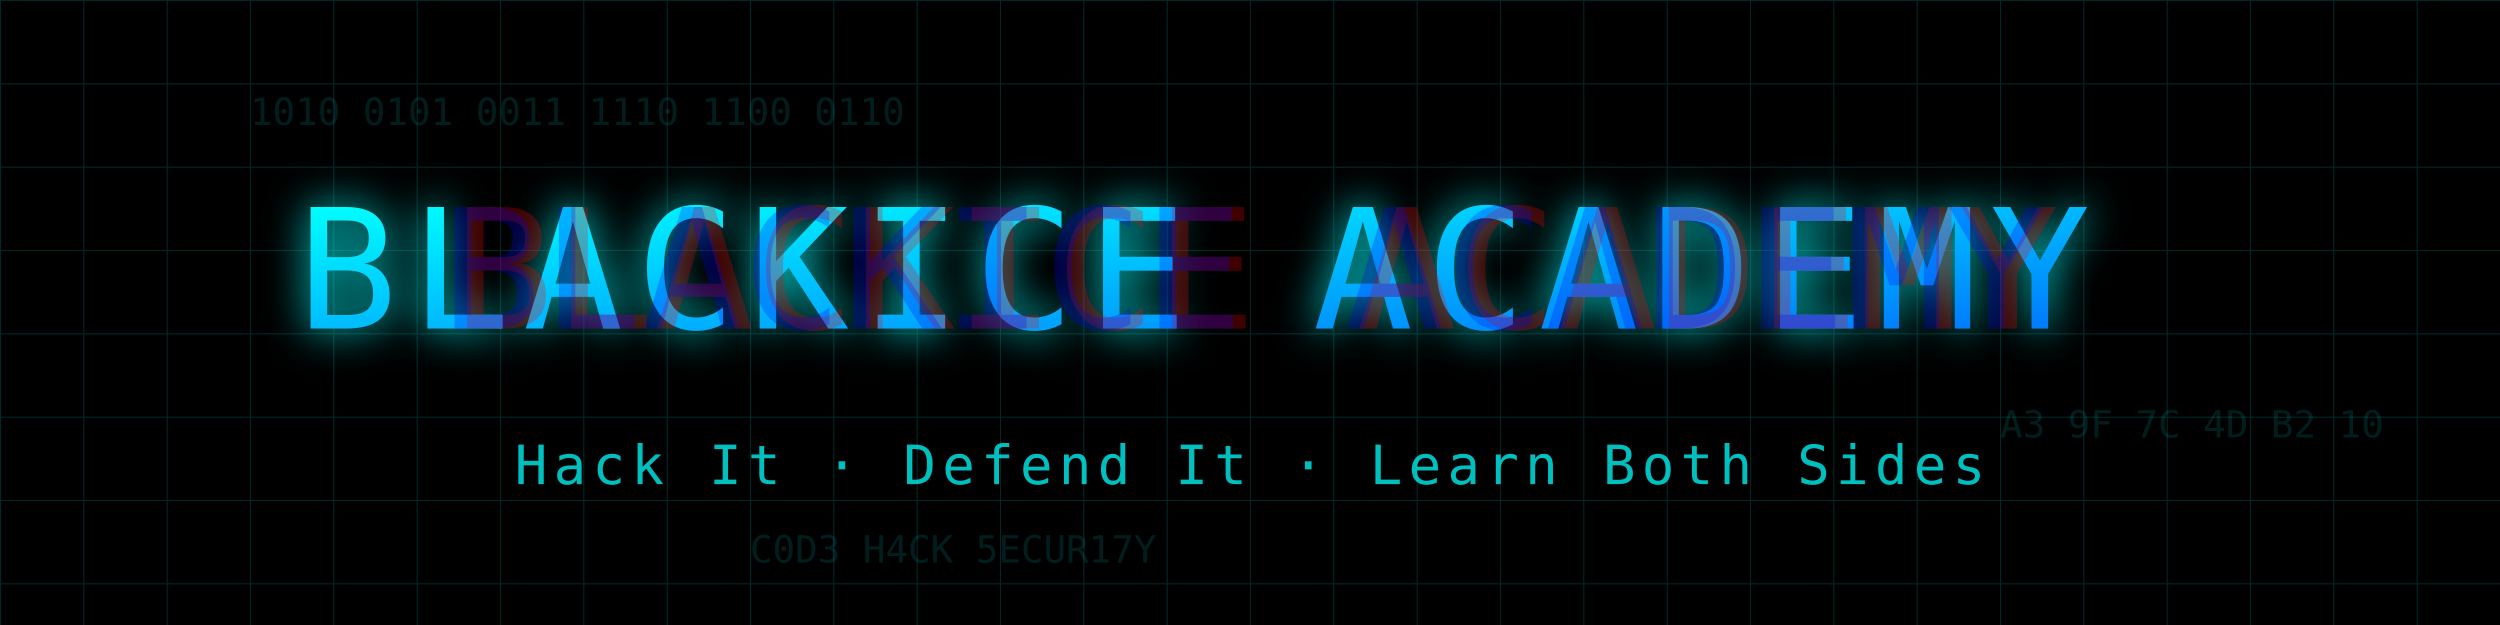
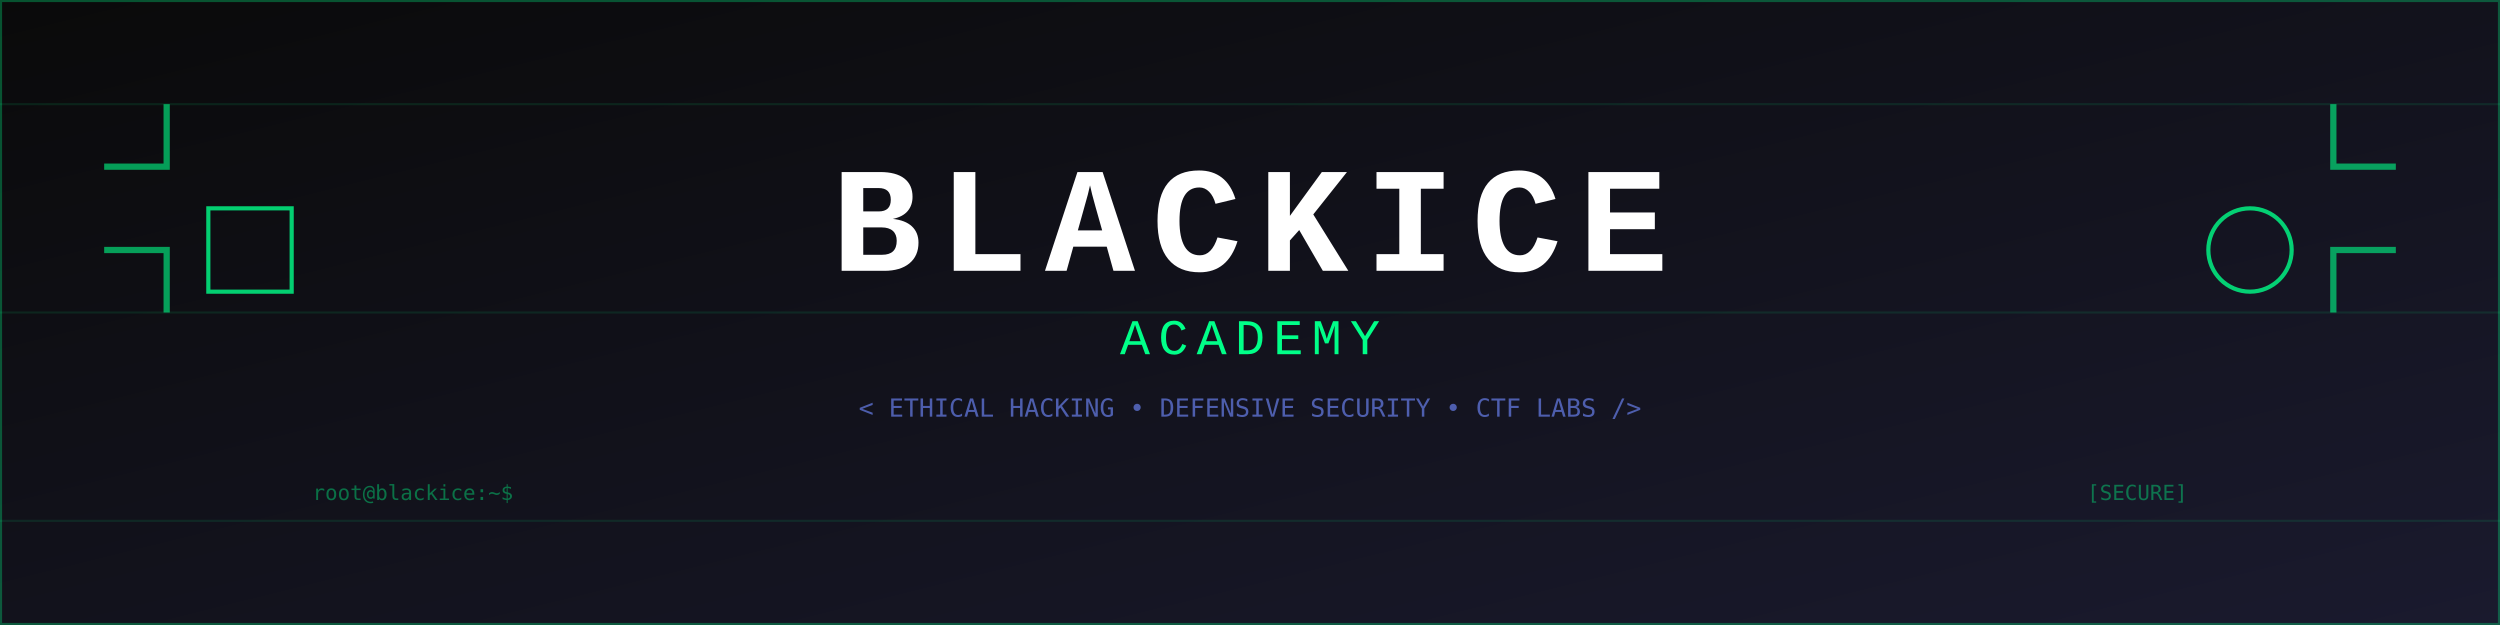
- <svg xmlns="http://www.w3.org/2000/svg" viewBox="0 0 1200 300" preserveAspectRatio="xMidYMid meet">
+ <svg xmlns="http://www.w3.org/2000/svg" width="1200" height="300" viewBox="0 0 1200 300">
  <defs>
-     <linearGradient id="grad" x1="0%" y1="0%" x2="100%" y2="100%">
-       <stop offset="0%" style="stop-color:#0ff;stop-opacity:1" />
-       <stop offset="100%" style="stop-color:#0077ff;stop-opacity:1" />
+     <linearGradient id="bg" x1="0%" y1="0%" x2="100%" y2="100%">
+       <stop offset="0%" style="stop-color:#0a0a0a;stop-opacity:1" />
+       <stop offset="100%" style="stop-color:#1a1a2e;stop-opacity:1" />
    </linearGradient>
-     <pattern id="grid" width="40" height="40" patternUnits="userSpaceOnUse">
-       <path d="M 40 0 L 0 0 0 40" fill="none" stroke="#0ff" stroke-opacity="0.15" stroke-width="1" />
-     </pattern>
+     <linearGradient id="glow" x1="0%" y1="0%" x2="100%" y2="0%">
+       <stop offset="0%" style="stop-color:#00ff88;stop-opacity:0" />
+       <stop offset="50%" style="stop-color:#00ff88;stop-opacity:1" />
+       <stop offset="100%" style="stop-color:#00ff88;stop-opacity:0" />
+     </linearGradient>
  </defs>
-   <rect width="1200" height="300" fill="black" />
-   <rect width="1200" height="300" fill="url(#grid)" />
-   <text x="10%" y="20%" font-family="monospace" font-size="18" fill="#0ff" opacity="0.12">
-     1010 0101 0011 1110 1100 0110
+   <rect width="1200" height="300" fill="url(#bg)" />
+   <g opacity="0.1">
+     <line x1="0" y1="50" x2="1200" y2="50" stroke="#00ff88" stroke-width="1" />
+     <line x1="0" y1="150" x2="1200" y2="150" stroke="#00ff88" stroke-width="1" />
+     <line x1="0" y1="250" x2="1200" y2="250" stroke="#00ff88" stroke-width="1" />
+   </g>
+   <path d="M50 80 L80 80 L80 50 M50 120 L80 120 L80 150" stroke="#00ff88" stroke-width="3" fill="none" opacity="0.6" />
+   <path d="M1150 80 L1120 80 L1120 50 M1150 120 L1120 120 L1120 150" stroke="#00ff88" stroke-width="3" fill="none" opacity="0.6" />
+   <rect x="100" y="100" width="40" height="40" fill="none" stroke="#00ff88" stroke-width="2" opacity="0.8">
+     <animate attributeName="opacity" values="0.3;0.8;0.3" dur="2s" repeatCount="indefinite" />
+   </rect>
+   <circle cx="1080" cy="120" r="20" fill="none" stroke="#00ff88" stroke-width="2" opacity="0.8">
+     <animate attributeName="r" values="15;25;15" dur="3s" repeatCount="indefinite" />
+     <animate attributeName="opacity" values="0.8;0.3;0.8" dur="3s" repeatCount="indefinite" />
+   </circle>
+   <text x="600" y="130" font-family="'Courier New', monospace" font-size="72" font-weight="bold" fill="#ffffff" text-anchor="middle" letter-spacing="8">
+     BLACKICE
  </text>
-   <text x="80%" y="70%" font-family="monospace" font-size="18" fill="#0ff" opacity="0.12">
-     A3 9F 7C 4D B2 10
+   <text x="600" y="170" font-family="'Courier New', monospace" font-size="24" fill="#00ff88" text-anchor="middle" letter-spacing="4">
+     ACADEMY
  </text>
-   <text x="30%" y="90%" font-family="monospace" font-size="18" fill="#0ff" opacity="0.12">
-     C0D3 H4CK 5ECUR17Y
+   <text x="600" y="200" font-family="monospace" font-size="12" fill="#667eea" text-anchor="middle" opacity="0.7">
+     &lt; ETHICAL HACKING • DEFENSIVE SECURITY • CTF LABS /&gt;
  </text>
-   <text x="50%" y="45%" text-anchor="middle" dominant-baseline="middle" font-family="monospace" font-size="80" fill="url(#grad)" style="filter: drop-shadow(0px 0px 10px #0ff); letter-spacing: 6px;">
-     BLACKICE ACADEMY
-     <animate attributeName="fill" values="#0ff;#0077ff;#0ff" dur="4s" repeatCount="indefinite" />
-   </text>
-   <text x="50%" y="45%" text-anchor="middle" dominant-baseline="middle" font-family="monospace" font-size="80" fill="red" opacity="0.25" dx="3">
-     BLACKICE ACADEMY
-   </text>
-   <text x="50%" y="45%" text-anchor="middle" dominant-baseline="middle" font-family="monospace" font-size="80" fill="blue" opacity="0.25" dx="-3">
-     BLACKICE ACADEMY
-   </text>
-   <text x="50%" y="75%" text-anchor="middle" dominant-baseline="middle" font-family="monospace" font-size="26" fill="#0ff" opacity="0.75" style="letter-spacing: 3px;">
-     Hack It · Defend It · Learn Both Sides
-   </text>
+   <g opacity="0.4">
+     <text x="150" y="240" font-family="monospace" font-size="10" fill="#00ff88">root@blackice:~$</text>
+     <text x="1050" y="240" font-family="monospace" font-size="10" fill="#00ff88" text-anchor="end">[SECURE]</text>
+   </g>
+   <rect x="0" y="0" width="1200" height="300" fill="none" stroke="#00ff88" stroke-width="2" opacity="0.3" />
</svg>
